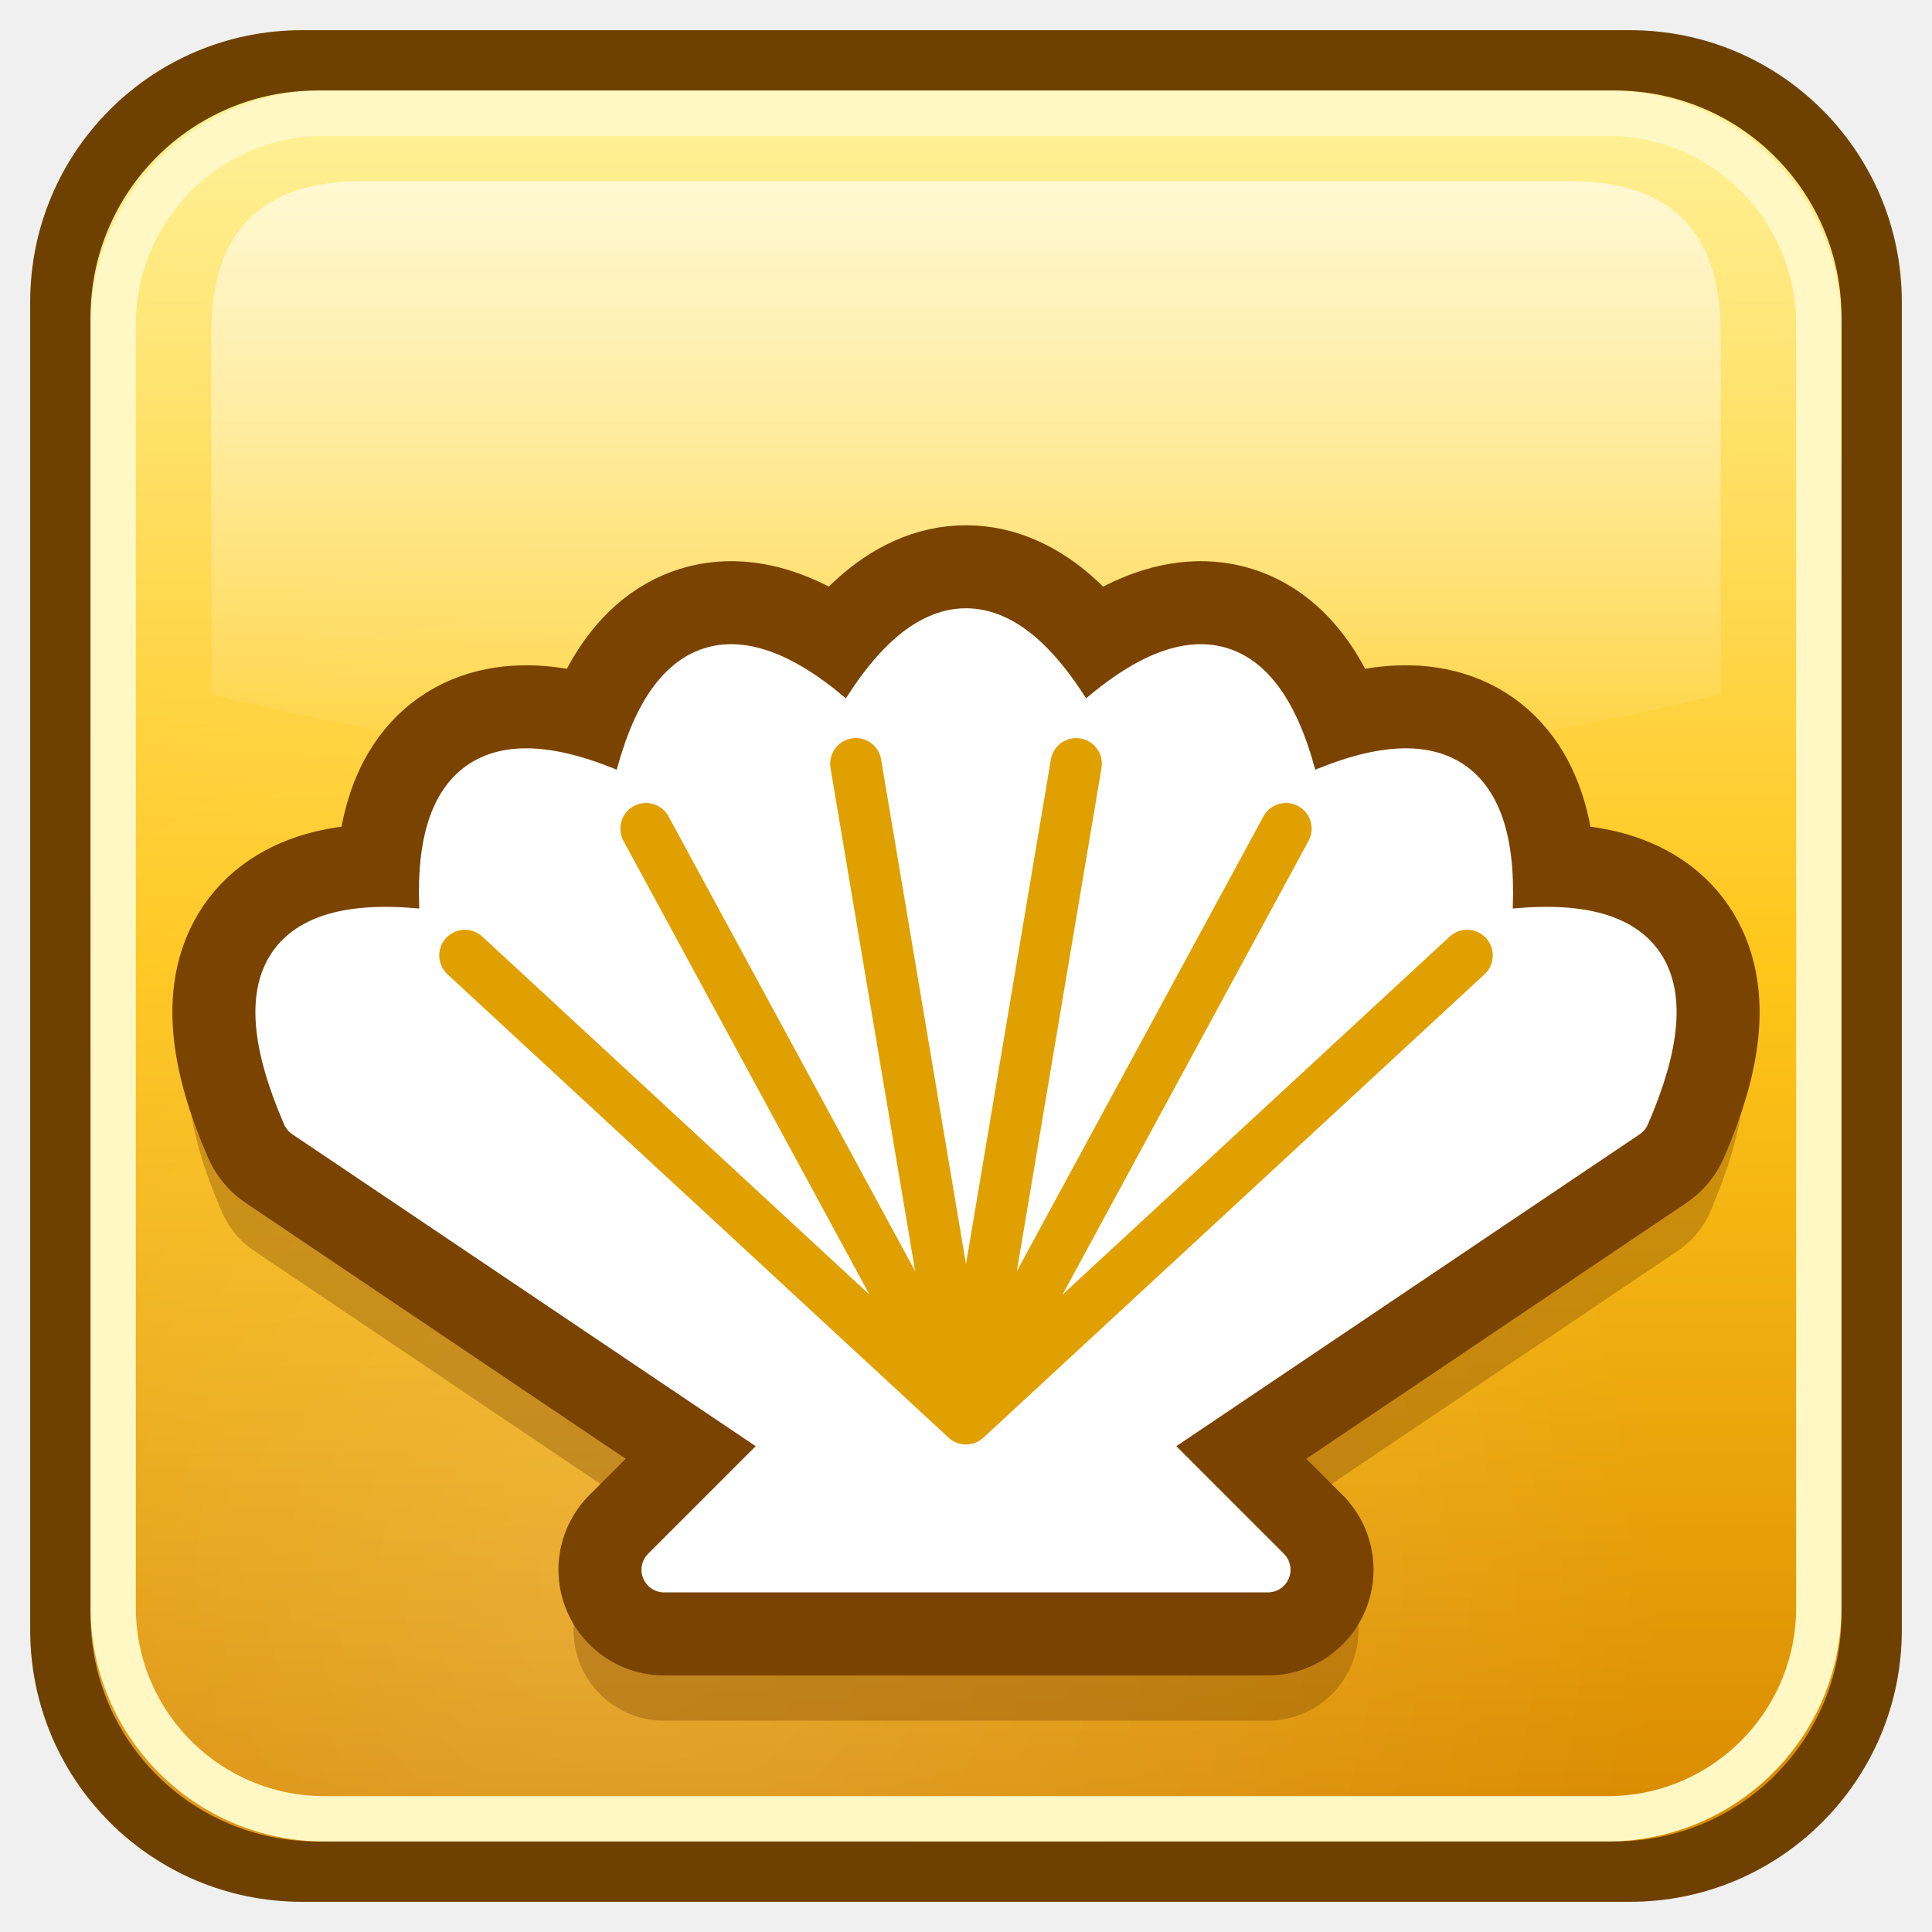
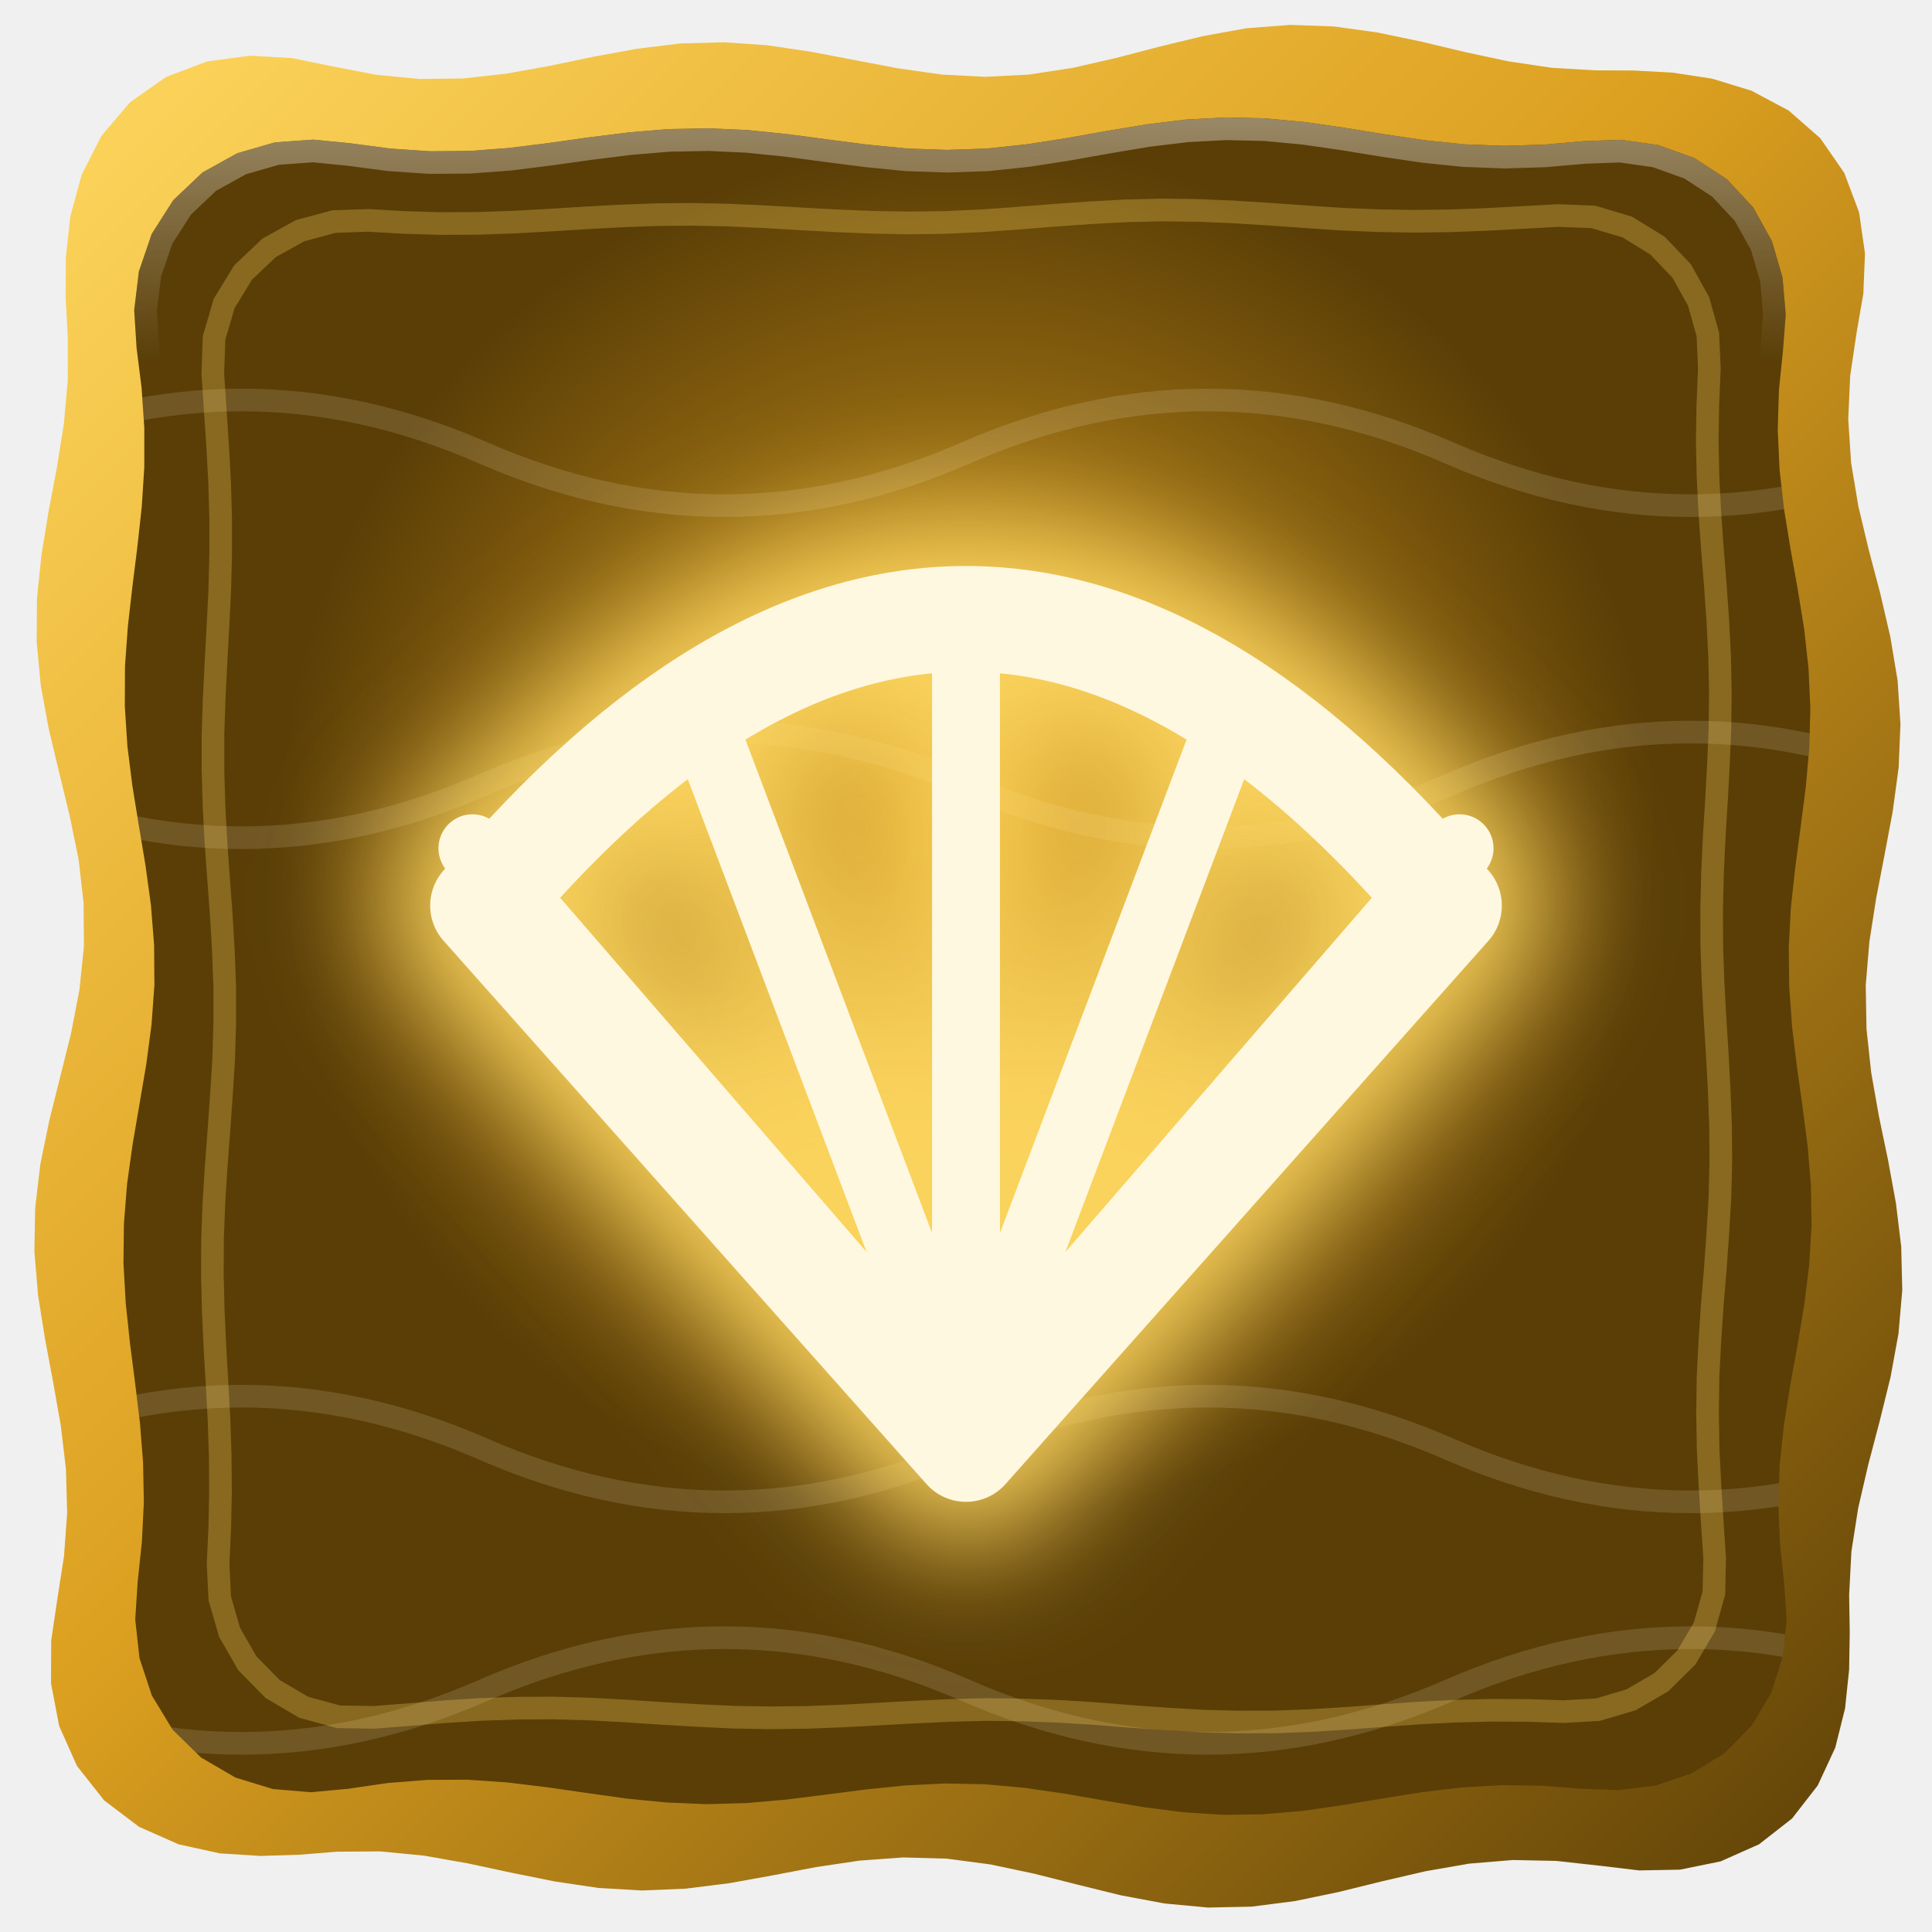
<svg xmlns="http://www.w3.org/2000/svg" width="128" height="128" viewBox="0 0 128 128">
  <defs>
-     <linearGradient id="body" x1="0" y1="0" x2="0" y2="1">
-       <stop offset="0" stop-color="#fff29a" />
-       <stop offset="0.5" stop-color="#ffc61a" />
-       <stop offset="1" stop-color="#d98a00" />
+     <linearGradient id="frame" x1="0" y1="0" x2="1" y2="1">
+       <stop offset="0" stop-color="#ffd860" />
+       <stop offset="0.45" stop-color="#dca020" />
+       <stop offset="1" stop-color="#5a3e06" />
    </linearGradient>
-     <linearGradient id="gloss" x1="0" y1="0" x2="0" y2="1">
-       <stop offset="0" stop-color="#ffffff" stop-opacity="0.6" />
+     <radialGradient id="body" cx="0.5" cy="0.42" r="0.68">
+       <stop offset="0" stop-color="#dca020" />
+       <stop offset="0.6" stop-color="#5a3e06" />
+       <stop offset="1" stop-color="#5a3e06" />
+     </radialGradient>
+     <linearGradient id="topLight" x1="0" y1="0" x2="0" y2="1">
+       <stop offset="0.3" stop-color="#ffffff" />
      <stop offset="1" stop-color="#ffffff" stop-opacity="0" />
    </linearGradient>
-     <radialGradient id="caustic" cx="0.3" cy="0.85" r="0.6">
-       <stop offset="0" stop-color="#ffffff" stop-opacity="0.18" />
-       <stop offset="1" stop-color="#ffffff" stop-opacity="0" />
-     </radialGradient>
+     <mask id="top">
+       <rect width="128" height="24" fill="url(#topLight)" />
+     </mask>
+     <clipPath id="face">
+       <path d="M23.20 9.49 L25.84 9.84 L28.47 10.02 L31.11 10.00 L33.75 9.80 L36.38 9.47 L39.02 9.10 L41.66 8.77 L44.30 8.55 L46.93 8.50 L49.57 8.62 L52.21 8.89 L54.84 9.24 L57.48 9.58 L60.12 9.84 L62.75 9.93 L65.39 9.84 L68.03 9.56 L70.66 9.15 L73.30 8.68 L75.94 8.24 L78.57 7.92 L81.21 7.78 L83.85 7.84 L86.49 8.09 L89.12 8.47 L91.76 8.90 L94.40 9.29 L97.03 9.56 L99.67 9.66 L102.31 9.58 L104.93 9.35 L107.38 9.26 L109.86 9.61 L112.26 10.47 L114.41 11.87 L116.16 13.75 L117.40 15.98 L118.10 18.39 L118.31 20.83 L118.13 23.20 L117.86 25.84 L117.78 28.47 L117.90 31.11 L118.20 33.75 L118.63 36.38 L119.10 39.02 L119.53 41.66 L119.82 44.30 L119.94 46.93 L119.87 49.57 L119.63 52.21 L119.29 54.84 L118.94 57.48 L118.65 60.12 L118.51 62.75 L118.54 65.39 L118.73 68.03 L119.05 70.66 L119.42 73.30 L119.76 75.94 L119.98 78.57 L120.02 81.21 L119.86 83.85 L119.53 86.49 L119.09 89.12 L118.61 91.76 L118.19 94.40 L117.91 97.03 L117.82 99.67 L117.93 102.31 L118.21 104.93 L118.37 107.31 L118.11 109.76 L117.35 112.15 L116.05 114.34 L114.25 116.16 L112.07 117.49 L109.68 118.30 L107.22 118.60 L104.80 118.51 L102.16 118.31 L99.53 118.27 L96.89 118.42 L94.25 118.73 L91.62 119.15 L88.98 119.59 L86.34 119.97 L83.70 120.20 L81.07 120.24 L78.43 120.07 L75.79 119.73 L73.16 119.29 L70.52 118.83 L67.88 118.45 L65.25 118.21 L62.61 118.16 L59.97 118.29 L57.34 118.56 L54.70 118.90 L52.06 119.23 L49.43 119.46 L46.79 119.53 L44.15 119.42 L41.51 119.16 L38.88 118.79 L36.24 118.41 L33.60 118.09 L30.97 117.91 L28.33 117.92 L25.69 118.13 L23.07 118.51 L20.62 118.74 L18.09 118.53 L15.60 117.77 L13.32 116.44 L11.43 114.59 L10.06 112.33 L9.24 109.85 L8.96 107.30 L9.12 104.80 L9.40 102.16 L9.53 99.53 L9.48 96.89 L9.27 94.25 L8.95 91.62 L8.61 88.98 L8.33 86.34 L8.18 83.70 L8.21 81.07 L8.42 78.43 L8.79 75.79 L9.24 73.16 L9.69 70.52 L10.04 67.88 L10.23 65.25 L10.21 62.61 L10.00 59.97 L9.64 57.34 L9.20 54.70 L8.77 52.06 L8.44 49.43 L8.27 46.79 L8.28 44.15 L8.47 41.51 L8.77 38.88 L9.10 36.24 L9.39 33.60 L9.56 30.97 L9.56 28.33 L9.38 25.69 L9.05 23.07 L8.89 20.55 L9.20 17.99 L10.05 15.50 L11.48 13.26 L13.41 11.43 L15.72 10.15 L18.22 9.43 L20.76 9.25 Z" />
+     </clipPath>
+     <filter id="glow" x="-40%" y="-40%" width="180%" height="180%">
+       <feGaussianBlur stdDeviation="4" />
+     </filter>
  </defs>
-   <rect x="2" y="2" width="124" height="124" rx="18" fill="#6e4100" />
-   <rect x="6" y="6" width="116" height="116" rx="15" fill="url(#body)" />
-   <rect x="6" y="6" width="116" height="116" rx="15" fill="url(#caustic)" />
-   <rect x="7.5" y="7.5" width="113" height="113" rx="14" fill="none" stroke="#fff8c4" stroke-width="3" />
-   <path d="M14 22 Q14 12 24 12 H104 Q114 12 114 22 V46 Q64 58 14 46 Z" fill="url(#gloss)" />
-   <g transform="translate(0 4)" opacity="0.35">
-     <path d="M44 104 L56 92 L72 92 L84 104 Z" fill="#7a4300" stroke="#7a4300" stroke-width="12" stroke-linejoin="round" />
-     <path d="M56 98 L20.2 73.9 Q14 59.6 29.4 61.9 Q27.9 46.4 41.9 53.1 Q45.1 37.9 56.4 48.6 Q64 35 71.6 48.6 Q82.9 37.9 86.1 53.1 Q100.1 46.4 98.6 61.9 Q114 59.6 107.8 73.9 L72 98 Z" fill="#7a4300" stroke="#7a4300" stroke-width="12" stroke-linejoin="round" />
+   <path d="M22.00 4.39 L24.89 4.95 L27.77 5.23 L30.66 5.20 L33.54 4.88 L36.43 4.36 L39.31 3.76 L42.20 3.23 L45.08 2.88 L47.97 2.80 L50.85 3.00 L53.74 3.43 L56.62 3.98 L59.51 4.53 L62.40 4.94 L65.28 5.09 L68.17 4.94 L71.05 4.50 L73.94 3.84 L76.82 3.09 L79.71 2.39 L82.59 1.87 L85.48 1.65 L88.36 1.75 L91.25 2.15 L94.13 2.75 L97.02 3.44 L99.91 4.06 L102.79 4.49 L105.68 4.66 L108.23 4.67 L110.80 4.81 L113.43 5.21 L116.04 6.01 L118.50 7.32 L120.60 9.16 L122.19 11.46 L123.17 14.07 L123.56 16.79 L123.45 19.47 L123.01 22.00 L122.58 24.89 L122.45 27.77 L122.64 30.66 L123.12 33.54 L123.81 36.43 L124.57 39.31 L125.24 42.20 L125.72 45.08 L125.91 47.97 L125.79 50.85 L125.40 53.74 L124.86 56.62 L124.30 59.51 L123.85 62.40 L123.61 65.28 L123.66 68.17 L123.97 71.05 L124.48 73.94 L125.08 76.82 L125.61 79.71 L125.96 82.59 L126.03 85.48 L125.78 88.36 L125.25 91.25 L124.54 94.13 L123.78 97.02 L123.11 99.91 L122.66 102.79 L122.51 105.68 L122.55 108.13 L122.51 110.61 L122.24 113.19 L121.59 115.79 L120.43 118.29 L118.73 120.48 L116.54 122.19 L114.00 123.32 L111.30 123.87 L108.60 123.92 L106.00 123.61 L103.11 123.29 L100.23 123.23 L97.34 123.47 L94.46 123.97 L91.57 124.64 L88.69 125.35 L85.80 125.95 L82.92 126.32 L80.03 126.38 L77.15 126.11 L74.26 125.57 L71.38 124.86 L68.49 124.13 L65.60 123.52 L62.72 123.14 L59.83 123.06 L56.95 123.27 L54.06 123.70 L51.18 124.25 L48.29 124.77 L45.41 125.13 L42.52 125.25 L39.64 125.08 L36.75 124.65 L33.87 124.07 L30.98 123.45 L28.09 122.94 L25.21 122.66 L22.32 122.68 L19.83 122.88 L17.26 122.96 L14.57 122.79 L11.83 122.19 L9.21 121.03 L6.90 119.28 L5.10 117.00 L3.92 114.35 L3.38 111.53 L3.39 108.70 L3.79 106.00 L4.24 103.11 L4.45 100.23 L4.37 97.34 L4.03 94.46 L3.52 91.57 L2.98 88.69 L2.52 85.80 L2.28 82.92 L2.33 80.03 L2.67 77.15 L3.26 74.26 L3.98 71.38 L4.70 68.49 L5.26 65.60 L5.56 62.72 L5.54 59.83 L5.21 56.95 L4.62 54.06 L3.92 51.18 L3.23 48.29 L2.70 45.41 L2.43 42.52 L2.45 39.64 L2.75 36.75 L3.22 33.87 L3.77 30.98 L4.23 28.09 L4.49 25.21 L4.49 22.32 L4.35 19.73 L4.36 17.07 L4.66 14.33 L5.41 11.58 L6.72 9.00 L8.61 6.78 L11.00 5.10 L13.72 4.07 L16.57 3.69 L19.36 3.85 Z" fill="url(#frame)" />
+   <path d="M23.20 9.49 L25.84 9.84 L28.47 10.02 L31.11 10.00 L33.75 9.80 L36.38 9.47 L39.02 9.10 L41.66 8.77 L44.30 8.55 L46.93 8.50 L49.57 8.62 L52.21 8.89 L54.84 9.24 L57.48 9.58 L60.12 9.84 L62.75 9.93 L65.39 9.84 L68.03 9.56 L70.66 9.15 L73.30 8.68 L75.94 8.24 L78.57 7.92 L81.21 7.78 L83.85 7.84 L86.49 8.09 L89.12 8.47 L91.76 8.90 L94.40 9.29 L97.03 9.56 L99.67 9.66 L102.31 9.58 L104.93 9.35 L107.38 9.26 L109.86 9.61 L112.26 10.47 L114.41 11.87 L116.16 13.75 L117.40 15.98 L118.10 18.39 L118.31 20.83 L118.13 23.20 L117.86 25.84 L117.78 28.47 L117.90 31.11 L118.20 33.75 L118.63 36.38 L119.10 39.02 L119.53 41.66 L119.82 44.30 L119.94 46.93 L119.87 49.57 L119.63 52.21 L119.29 54.84 L118.94 57.48 L118.65 60.12 L118.51 62.75 L118.54 65.39 L118.73 68.03 L119.05 70.66 L119.42 73.30 L119.76 75.94 L119.98 78.57 L120.02 81.21 L119.86 83.85 L119.53 86.49 L119.09 89.12 L118.61 91.76 L118.19 94.40 L117.91 97.03 L117.82 99.67 L117.93 102.31 L118.21 104.93 L118.37 107.31 L118.11 109.76 L117.35 112.15 L116.05 114.34 L114.25 116.16 L112.07 117.49 L109.68 118.30 L107.22 118.60 L104.80 118.51 L102.16 118.31 L99.53 118.27 L96.89 118.42 L94.25 118.73 L91.62 119.15 L88.98 119.59 L86.34 119.97 L83.70 120.20 L81.07 120.24 L78.43 120.07 L75.79 119.73 L73.16 119.29 L70.52 118.83 L67.88 118.45 L65.25 118.21 L62.61 118.16 L59.97 118.29 L57.34 118.56 L54.70 118.90 L52.06 119.23 L49.43 119.46 L46.79 119.53 L44.15 119.42 L41.51 119.16 L38.88 118.79 L36.24 118.41 L33.60 118.09 L30.97 117.91 L28.33 117.92 L25.69 118.13 L23.07 118.51 L20.62 118.74 L18.09 118.53 L15.60 117.77 L13.32 116.44 L11.43 114.59 L10.06 112.33 L9.24 109.85 L8.96 107.30 L9.12 104.80 L9.40 102.16 L9.53 99.53 L9.48 96.89 L9.27 94.25 L8.95 91.62 L8.61 88.98 L8.33 86.34 L8.18 83.70 L8.21 81.07 L8.42 78.43 L8.79 75.79 L9.24 73.16 L9.69 70.52 L10.04 67.88 L10.23 65.25 L10.21 62.61 L10.00 59.97 L9.64 57.34 L9.20 54.70 L8.77 52.06 L8.44 49.43 L8.27 46.79 L8.28 44.15 L8.47 41.51 L8.77 38.88 L9.10 36.24 L9.39 33.60 L9.56 30.97 L9.56 28.33 L9.38 25.69 L9.05 23.07 L8.89 20.55 L9.20 17.99 L10.05 15.50 L11.48 13.26 L13.41 11.43 L15.72 10.15 L18.22 9.43 L20.76 9.25 Z" fill="url(#body)" />
+   <g clip-path="url(#face)">
+     <path d="M0 30 q16 -7 32 0 t32 0 t32 0 t32 0" fill="none" stroke="#fff8e0" stroke-width="1.5" opacity="0.14" />
+     <path d="M0 52 q16 7 32 0 t32 0 t32 0 t32 0" fill="none" stroke="#fff8e0" stroke-width="1.5" opacity="0.14" />
+     <path d="M0 96 q16 -7 32 0 t32 0 t32 0 t32 0" fill="none" stroke="#fff8e0" stroke-width="1.5" opacity="0.14" />
+     <path d="M0 112 q16 7 32 0 t32 0 t32 0 t32 0" fill="none" stroke="#fff8e0" stroke-width="1.5" opacity="0.14" />
+   </g>
+   <path d="M24.40 14.60 L26.79 14.74 L29.18 14.81 L31.57 14.80 L33.95 14.72 L36.34 14.59 L38.73 14.44 L41.12 14.31 L43.51 14.22 L45.90 14.20 L48.28 14.25 L50.67 14.36 L53.06 14.50 L55.45 14.63 L57.84 14.73 L60.23 14.77 L62.61 14.74 L65.00 14.63 L67.39 14.46 L69.78 14.27 L72.17 14.10 L74.56 13.97 L76.94 13.91 L79.33 13.94 L81.72 14.04 L84.11 14.19 L86.50 14.36 L88.89 14.52 L91.28 14.62 L93.66 14.66 L96.05 14.63 L98.44 14.54 L100.83 14.41 L103.22 14.28 L105.56 14.37 L107.81 15.04 L109.81 16.27 L111.42 17.96 L112.54 19.98 L113.15 22.17 L113.25 24.40 L113.15 26.79 L113.11 29.18 L113.16 31.57 L113.28 33.95 L113.45 36.34 L113.64 38.73 L113.81 41.12 L113.93 43.51 L113.98 45.90 L113.95 48.28 L113.85 50.67 L113.72 53.06 L113.57 55.45 L113.46 57.84 L113.40 60.23 L113.41 62.61 L113.49 65.00 L113.62 67.39 L113.77 69.78 L113.90 72.17 L113.99 74.56 L114.01 76.94 L113.95 79.33 L113.81 81.72 L113.64 84.11 L113.44 86.50 L113.28 88.89 L113.16 91.28 L113.13 93.66 L113.17 96.05 L113.29 98.44 L113.44 100.83 L113.60 103.22 L113.55 105.54 L112.92 107.79 L111.73 109.81 L110.07 111.45 L108.06 112.62 L105.86 113.27 L103.60 113.40 L101.21 113.32 L98.82 113.31 L96.43 113.37 L94.05 113.49 L91.66 113.66 L89.27 113.84 L86.88 113.99 L84.49 114.08 L82.10 114.09 L79.72 114.03 L77.33 113.89 L74.94 113.72 L72.55 113.53 L70.16 113.38 L67.77 113.29 L65.39 113.26 L63.00 113.32 L60.61 113.43 L58.22 113.56 L55.83 113.69 L53.44 113.78 L51.06 113.81 L48.67 113.77 L46.28 113.66 L43.89 113.52 L41.50 113.36 L39.11 113.23 L36.72 113.16 L34.34 113.17 L31.95 113.25 L29.56 113.40 L27.17 113.59 L24.78 113.78 L22.42 113.74 L20.12 113.11 L18.06 111.90 L16.39 110.20 L15.21 108.15 L14.56 105.90 L14.45 103.60 L14.56 101.21 L14.61 98.82 L14.59 96.43 L14.51 94.05 L14.38 91.66 L14.24 89.27 L14.13 86.88 L14.07 84.49 L14.08 82.10 L14.17 79.72 L14.32 77.33 L14.50 74.94 L14.67 72.55 L14.82 70.16 L14.89 67.77 L14.89 65.39 L14.80 63.00 L14.66 60.61 L14.48 58.22 L14.31 55.83 L14.18 53.44 L14.11 51.06 L14.11 48.67 L14.19 46.28 L14.31 43.89 L14.44 41.50 L14.56 39.11 L14.62 36.72 L14.62 34.34 L14.55 31.95 L14.42 29.56 L14.26 27.17 L14.10 24.78 L14.18 22.40 L14.85 20.11 L16.10 18.06 L17.83 16.42 L19.89 15.28 L22.13 14.68 Z" fill="none" stroke="#ffd860" stroke-width="1.5" opacity="0.28" />
+   <path d="M23.20 9.49 L25.84 9.84 L28.47 10.02 L31.11 10.00 L33.75 9.80 L36.38 9.47 L39.02 9.10 L41.66 8.77 L44.30 8.55 L46.93 8.50 L49.57 8.62 L52.21 8.89 L54.84 9.24 L57.48 9.58 L60.12 9.84 L62.75 9.93 L65.39 9.84 L68.03 9.56 L70.66 9.15 L73.30 8.68 L75.94 8.24 L78.57 7.92 L81.21 7.78 L83.85 7.84 L86.49 8.09 L89.12 8.47 L91.76 8.90 L94.40 9.29 L97.03 9.56 L99.67 9.66 L102.31 9.58 L104.93 9.35 L107.38 9.26 L109.86 9.61 L112.26 10.47 L114.41 11.87 L116.16 13.75 L117.40 15.98 L118.10 18.39 L118.31 20.83 L118.13 23.20 L117.86 25.84 L117.78 28.47 L117.90 31.11 L118.20 33.75 L118.63 36.38 L119.10 39.02 L119.53 41.66 L119.82 44.30 L119.94 46.93 L119.87 49.57 L119.63 52.21 L119.29 54.84 L118.94 57.48 L118.65 60.12 L118.51 62.75 L118.54 65.39 L118.73 68.03 L119.05 70.66 L119.42 73.30 L119.76 75.94 L119.98 78.57 L120.02 81.21 L119.86 83.85 L119.53 86.49 L119.09 89.12 L118.61 91.76 L118.19 94.40 L117.91 97.03 L117.82 99.67 L117.93 102.31 L118.21 104.93 L118.37 107.31 L118.11 109.76 L117.35 112.15 L116.05 114.34 L114.25 116.16 L112.07 117.49 L109.68 118.30 L107.22 118.60 L104.80 118.51 L102.16 118.31 L99.53 118.27 L96.89 118.42 L94.25 118.73 L91.62 119.15 L88.98 119.59 L86.34 119.97 L83.70 120.20 L81.07 120.24 L78.43 120.07 L75.79 119.73 L73.16 119.29 L70.52 118.83 L67.88 118.45 L65.25 118.21 L62.61 118.16 L59.97 118.29 L57.34 118.56 L54.70 118.90 L52.06 119.23 L49.43 119.46 L46.79 119.53 L44.15 119.42 L41.51 119.16 L38.88 118.79 L36.24 118.41 L33.60 118.09 L30.97 117.91 L28.33 117.92 L25.69 118.13 L23.07 118.51 L20.62 118.74 L18.09 118.53 L15.60 117.77 L13.32 116.44 L11.43 114.59 L10.06 112.33 L9.24 109.85 L8.96 107.30 L9.12 104.80 L9.40 102.16 L9.53 99.53 L9.48 96.89 L9.27 94.25 L8.95 91.62 L8.61 88.98 L8.33 86.34 L8.18 83.70 L8.21 81.07 L8.42 78.43 L8.79 75.79 L9.24 73.16 L9.69 70.52 L10.04 67.88 L10.23 65.25 L10.21 62.61 L10.00 59.97 L9.64 57.34 L9.20 54.70 L8.77 52.06 L8.44 49.43 L8.27 46.79 L8.28 44.15 L8.47 41.51 L8.77 38.88 L9.10 36.24 L9.39 33.60 L9.56 30.97 L9.56 28.33 L9.38 25.69 L9.05 23.07 L8.89 20.55 L9.20 17.99 L10.05 15.50 L11.48 13.26 L13.41 11.43 L15.72 10.15 L18.22 9.43 L20.76 9.25 Z" fill="none" stroke="#ffffff" stroke-width="3" opacity="0.4" mask="url(#top)" clip-path="url(#face)" />
+   <g filter="url(#glow)" opacity="0.95">
+     <path d="M64 96 L32 60 Q64 22 96 60 Z" fill="none" stroke="#ffd860" stroke-width="13.3" stroke-linecap="round" stroke-linejoin="round" />
+     <path d="M64 94 L31.3 56.2 M64 94 L46.3 47.2 M64 94 L64.0 44.0 M64 94 L81.7 47.2 M64 94 L96.7 56.2" fill="none" stroke="#ffd860" stroke-width="8.55" stroke-linecap="round" stroke-linejoin="round" />
  </g>
  <g>
-     <path d="M44 104 L56 92 L72 92 L84 104 Z" fill="#7a4300" stroke="#7a4300" stroke-width="14" stroke-linejoin="round" />
-     <path d="M56 98 L20.2 73.9 Q14 59.6 29.4 61.9 Q27.9 46.4 41.9 53.1 Q45.1 37.9 56.4 48.6 Q64 35 71.6 48.6 Q82.9 37.9 86.1 53.1 Q100.1 46.4 98.6 61.9 Q114 59.6 107.8 73.9 L72 98 Z" fill="#7a4300" stroke="#7a4300" stroke-width="14" stroke-linejoin="round" />
-   </g>
-   <g>
-     <path d="M44 104 L56 92 L72 92 L84 104 Z" fill="#ffffff" stroke="#ffffff" stroke-width="3" stroke-linejoin="round" />
-     <path d="M56 98 L20.2 73.9 Q14 59.6 29.4 61.9 Q27.9 46.4 41.9 53.1 Q45.1 37.9 56.4 48.6 Q64 35 71.6 48.6 Q82.9 37.9 86.1 53.1 Q100.1 46.4 98.6 61.9 Q114 59.6 107.8 73.9 L72 98 Z" fill="#ffffff" stroke="#ffffff" stroke-width="3" stroke-linejoin="round" />
-     <path d="M64 94 L30.8 63.3 M64 94 L42.8 54.9 M64 94 L56.7 50.6 M64 94 L71.3 50.6 M64 94 L85.2 54.9 M64 94 L97.2 63.3" fill="none" stroke="#e0a000" stroke-width="3.4" stroke-linecap="round" />
-     <circle cx="64" cy="58" r="0" />
+     <path d="M64 96 L32 60 Q64 22 96 60 Z" fill="none" stroke="#fff8e0" stroke-width="7" stroke-linecap="round" stroke-linejoin="round" />
+     <path d="M64 94 L31.3 56.2 M64 94 L46.3 47.2 M64 94 L64.0 44.0 M64 94 L81.7 47.2 M64 94 L96.7 56.2" fill="none" stroke="#fff8e0" stroke-width="4.5" stroke-linecap="round" stroke-linejoin="round" />
  </g>
</svg>
